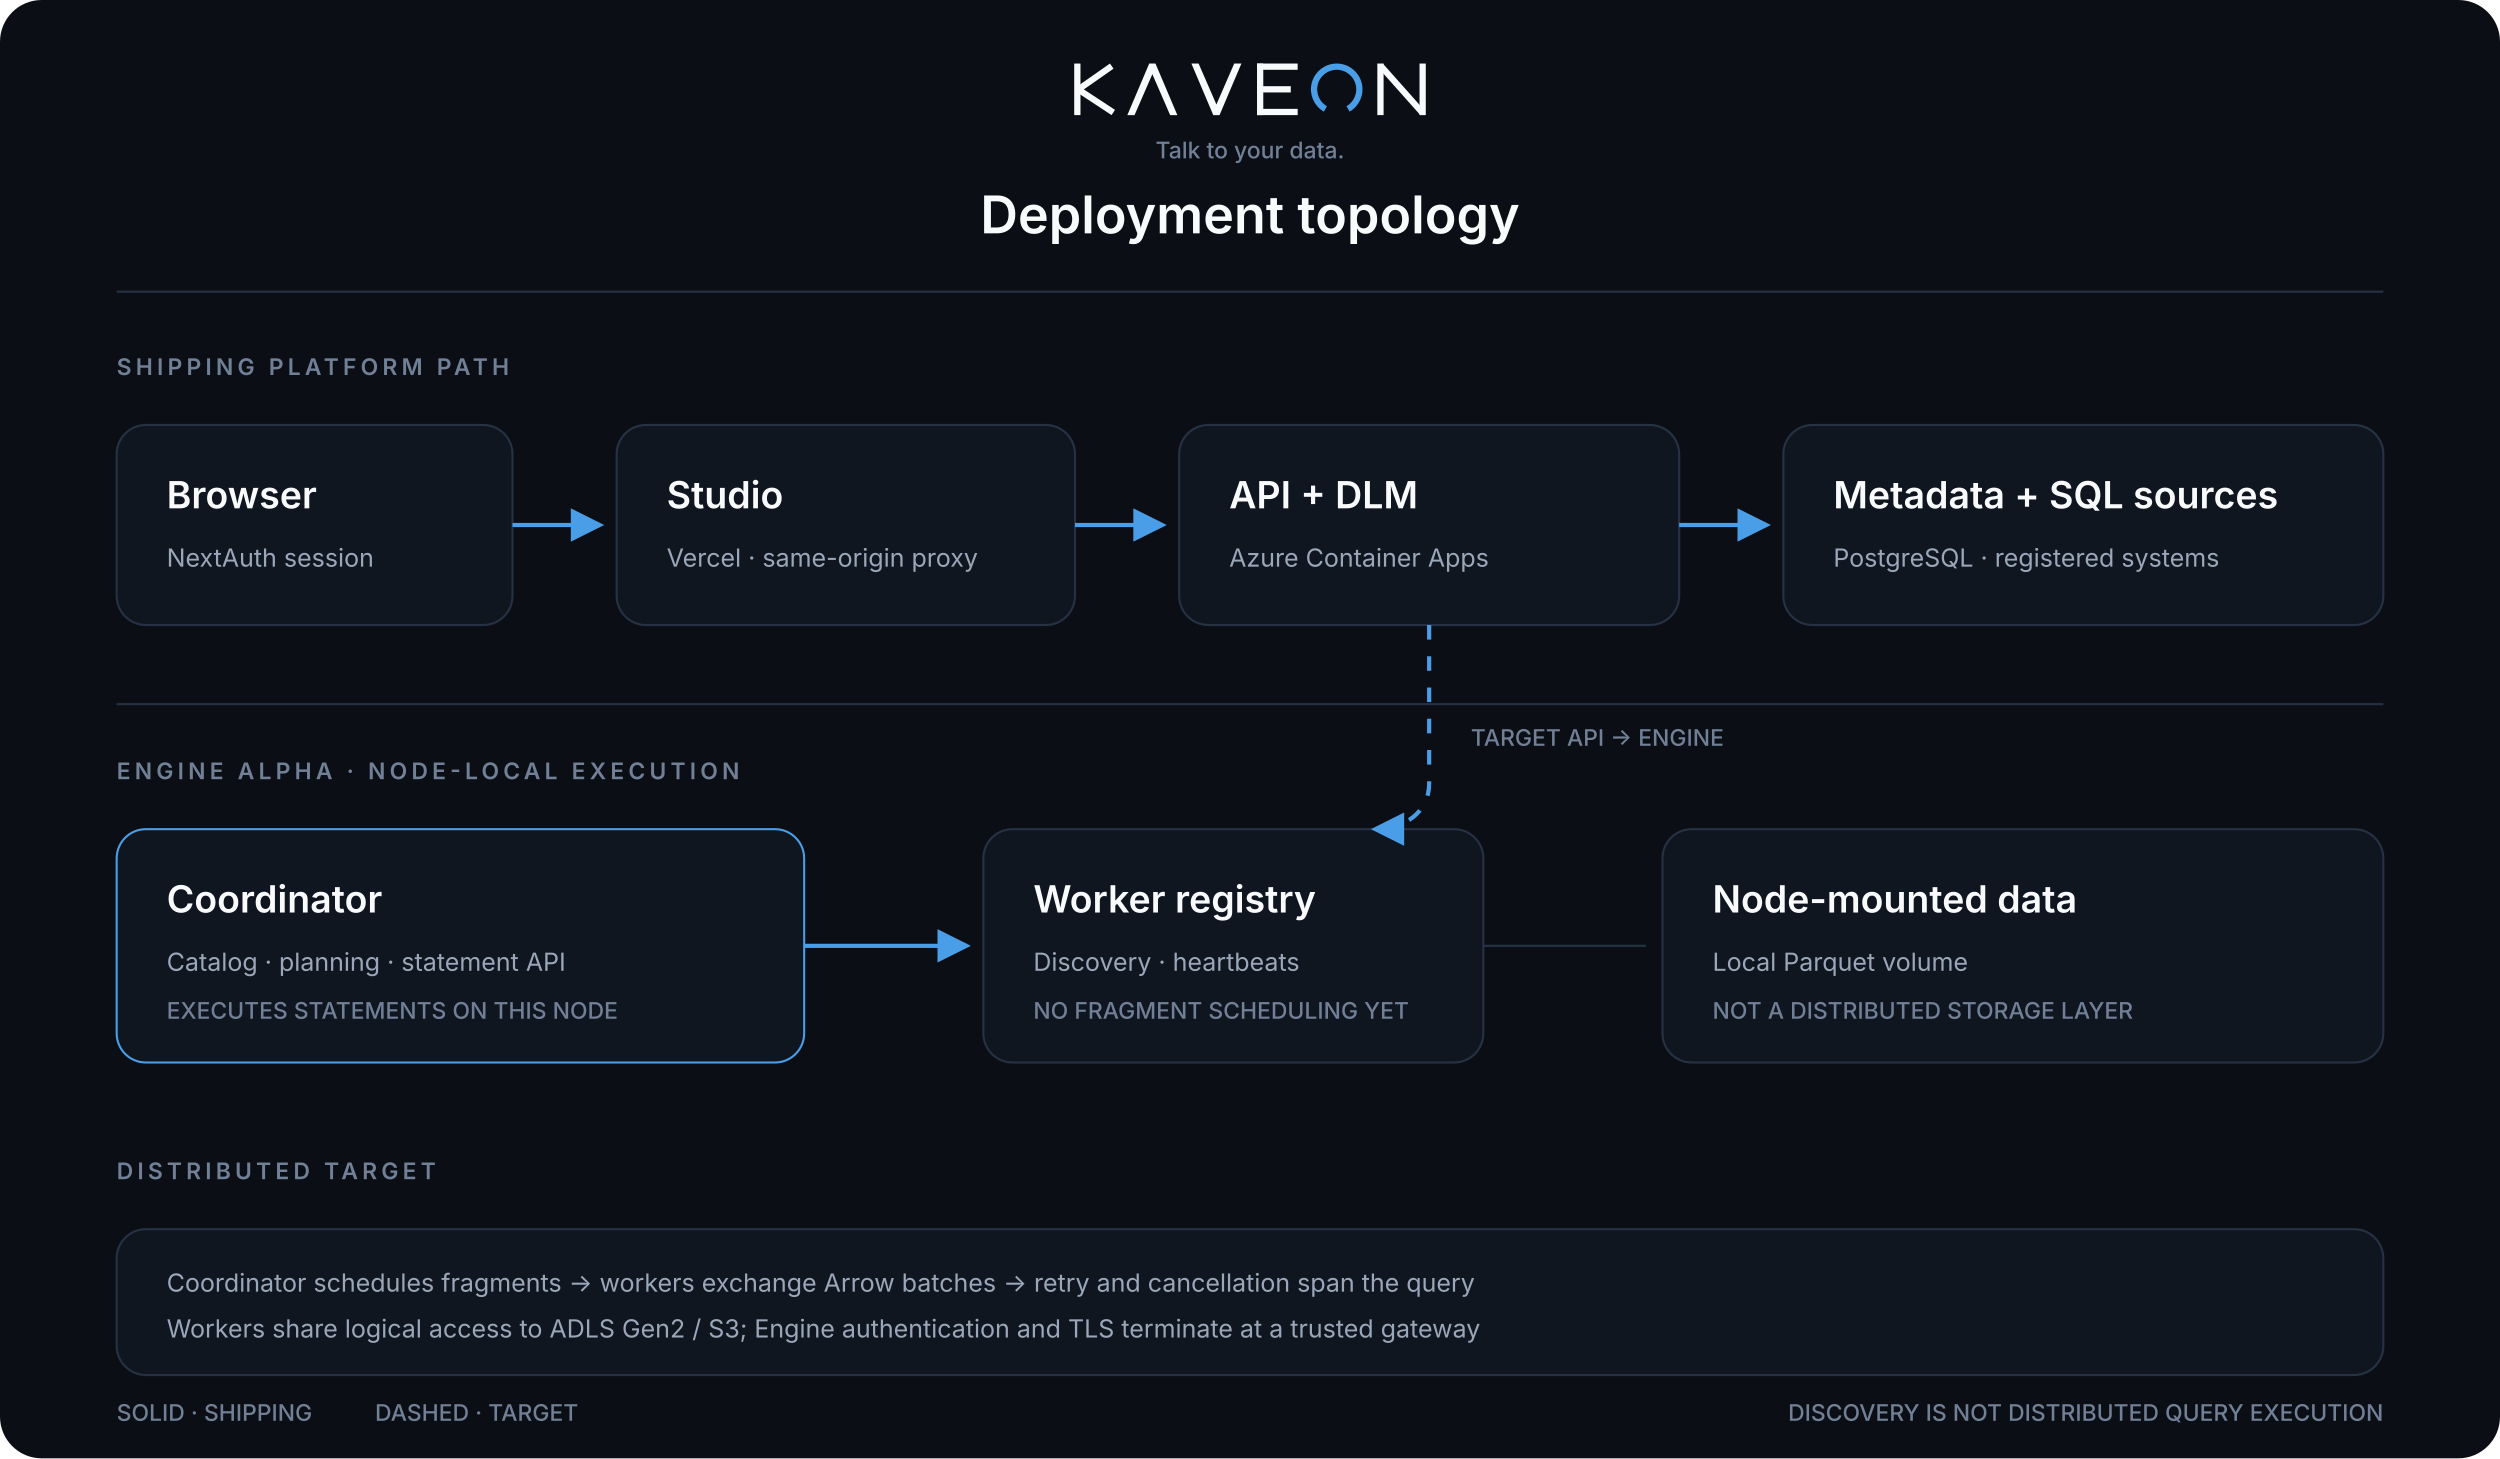
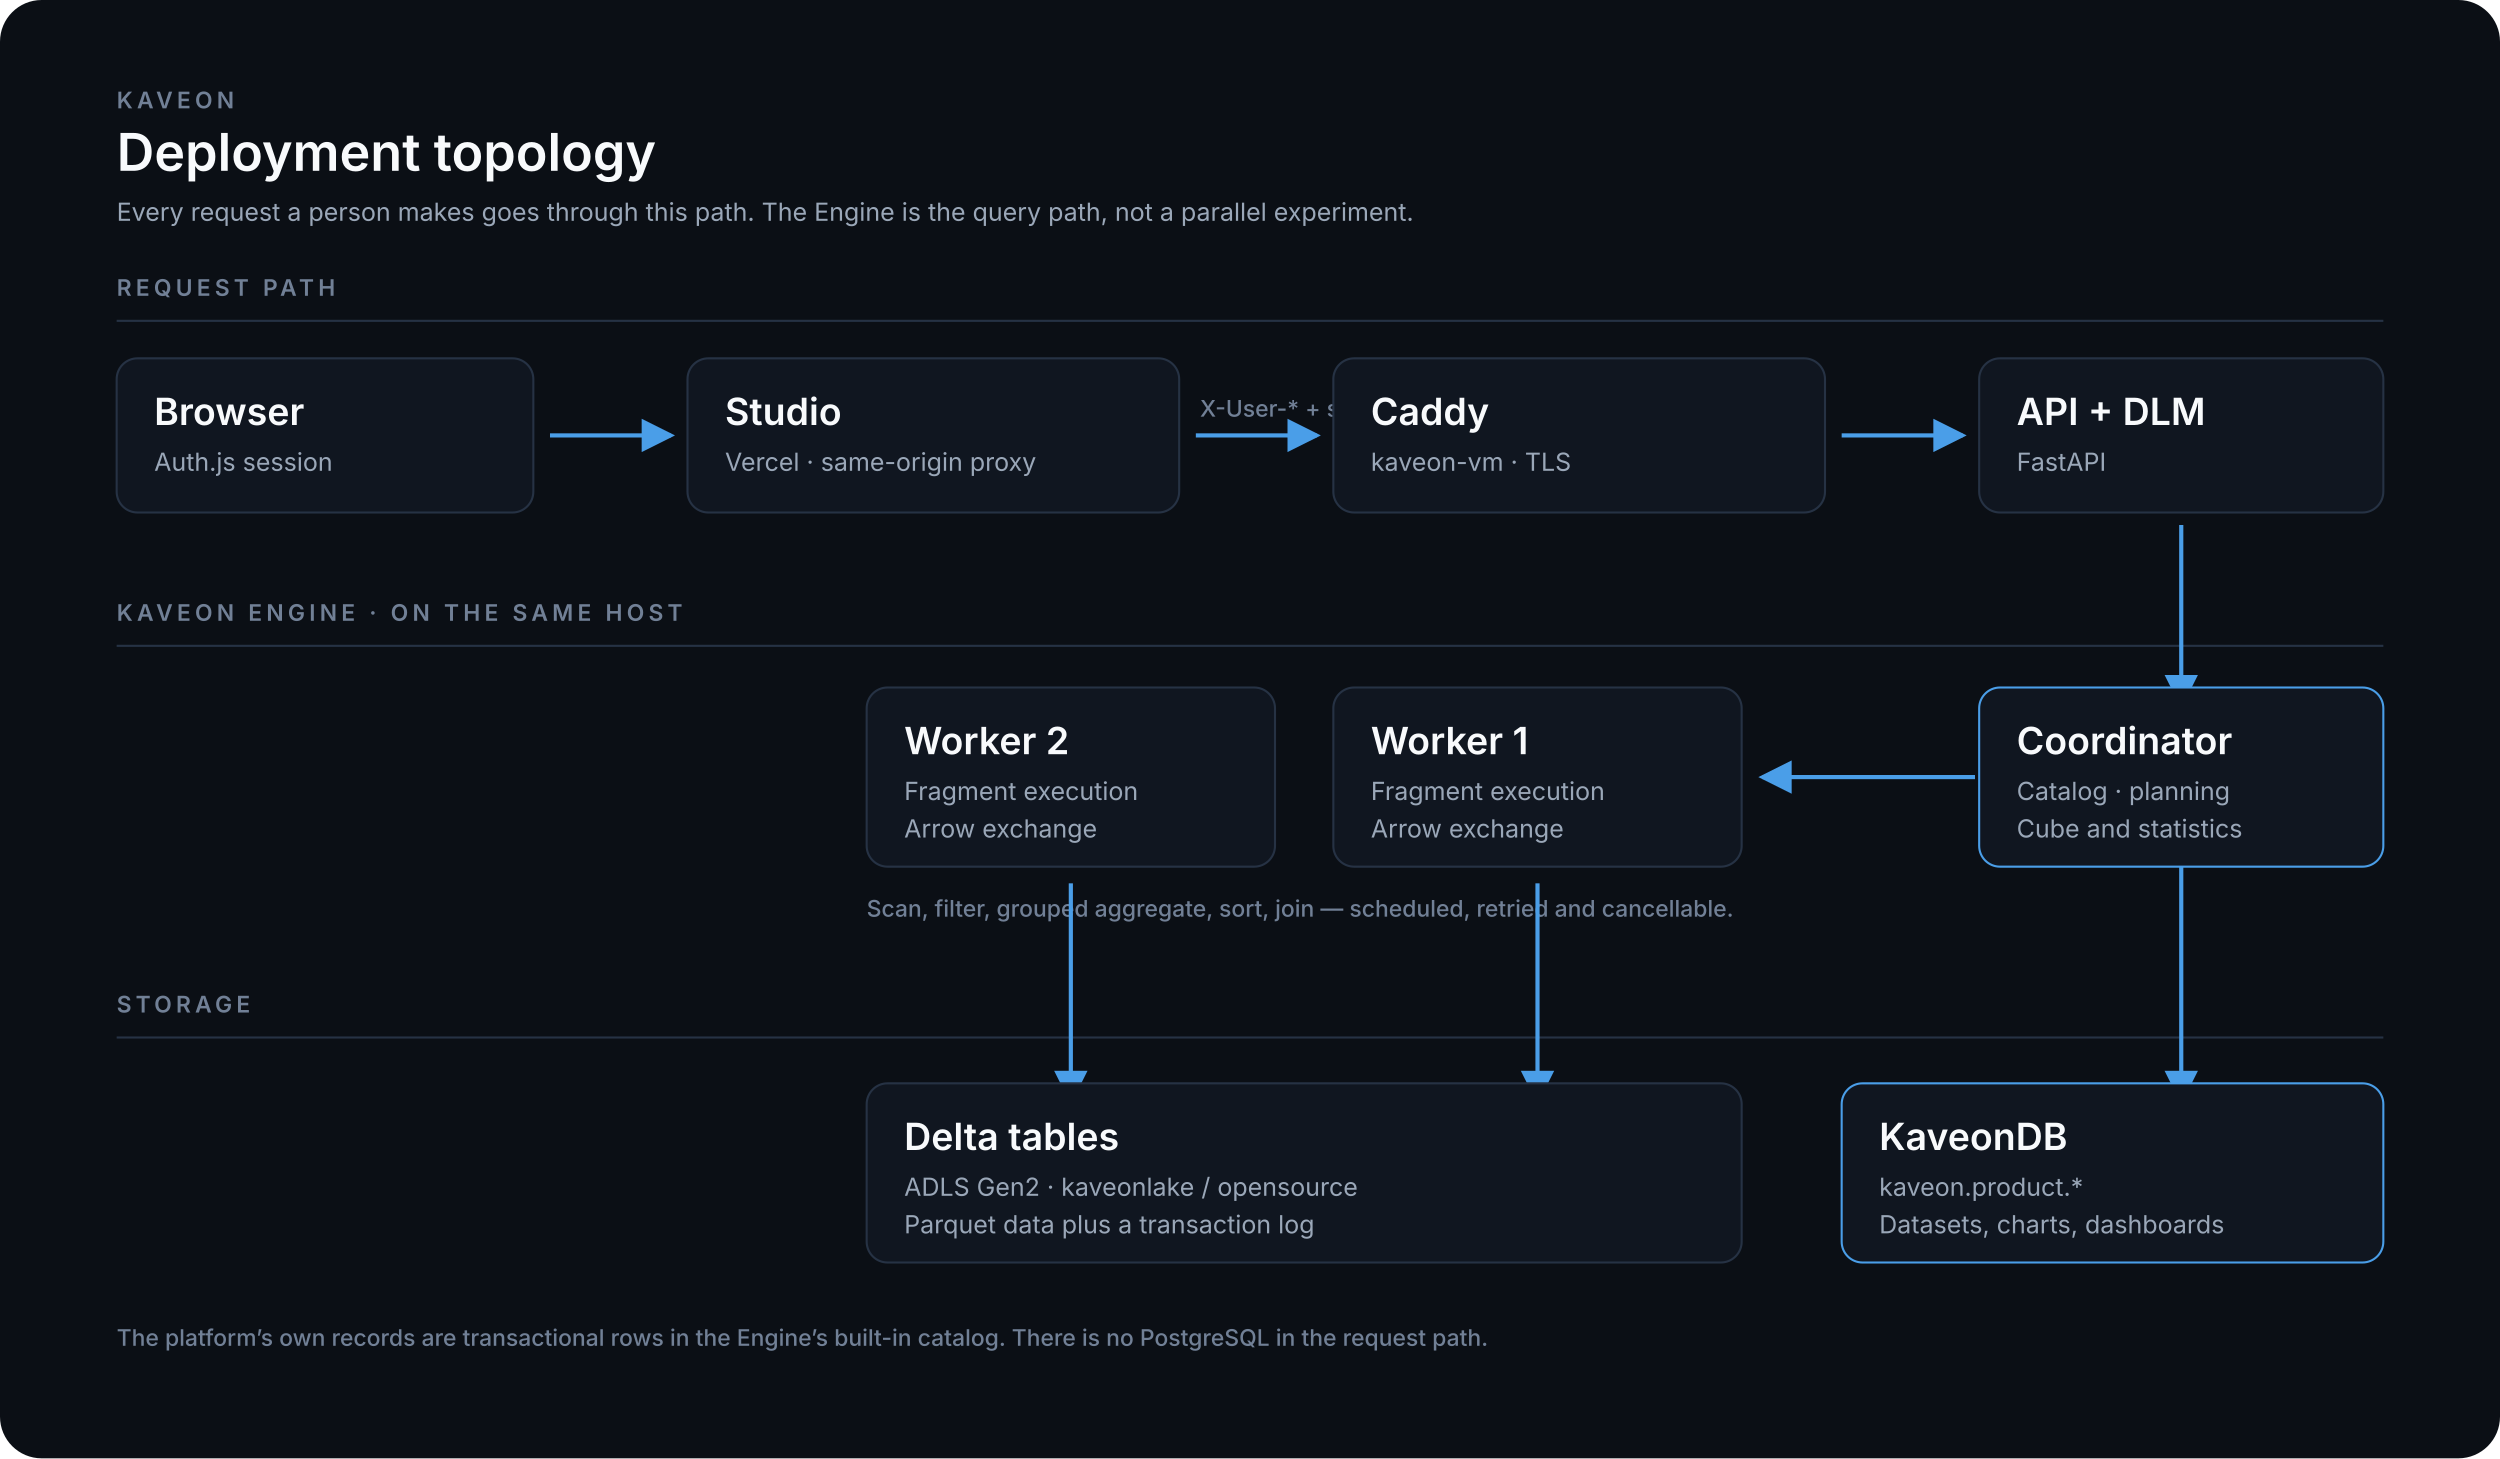
<svg xmlns="http://www.w3.org/2000/svg" width="1200" height="700" viewBox="0 0 1200 700" role="img" aria-labelledby="deploy-title deploy-desc">
  <defs>
    <marker id="deploy-arrow" markerWidth="8" markerHeight="8" refX="7" refY="4" orient="auto">
      <path d="M0 0 8 4 0 8Z" fill="#4A9EE8" />
    </marker>
-     <style>.eyebrow{font:600 11px Inter,Segoe UI,sans-serif;letter-spacing:2px;fill:#718096}.title{font:600 25px Inter,Segoe UI,sans-serif;fill:#f8fafc}.heading{font:600 18px Inter,Segoe UI,sans-serif;fill:#f8fafc}.body{font:400 12px Inter,Segoe UI,sans-serif;fill:#9aa7b8}.note{font:500 11px Inter,Segoe UI,sans-serif;fill:#718096}.box{fill:#101620;stroke:#263244;stroke-width:1}.accent{stroke:#4A9EE8}.rule{stroke:#263244}.flow{fill:none;stroke:#4A9EE8;stroke-width:2;marker-end:url(#deploy-arrow)}.target{stroke-dasharray:7 8;animation:deploy-flow 3s linear infinite}@keyframes deploy-flow{to{stroke-dashoffset:-30}}@media(prefers-reduced-motion:reduce){.target{animation:none}}</style>
+     <style>.eyebrow{font:600 11px Inter,Segoe UI,sans-serif;letter-spacing:2px;fill:#718096}.title{font:600 25px Inter,Segoe UI,sans-serif;fill:#f8fafc}.heading{font:600 18px Inter,Segoe UI,sans-serif;fill:#f8fafc}.body{font:400 12px Inter,Segoe UI,sans-serif;fill:#9aa7b8}.note{font:500 11px Inter,Segoe UI,sans-serif;fill:#718096}.box{fill:#101620;stroke:#263244;stroke-width:1}.accent{stroke:#4A9EE8}.rule{stroke:#263244}.flow{fill:none;stroke:#4A9EE8;stroke-width:2;marker-end:url(#deploy-arrow)}</style>
  </defs>
  <rect width="1200" height="700" rx="20" fill="#0b0f15" />
-   <g transform="translate(502.125 20) scale(.15)" fill="#f8fafc">
-     <rect x="90" y="70" width="20" height="165" />
-     <polygon points="108.73,161.2 215.73,86.39 204.27,70 97.27,144.8" />
-     <polygon points="97.51,161.36 209.51,235 220.49,218.29 108.49,144.64" />
-     <path d="M260 235 330 70h20l70 165h-23l-57-131-57 131Z" />
-     <path d="M465 70h23l57 131 57-131h23l-70 165h-20Z" />
-     <rect x="675" y="70" width="20" height="165" />
-     <rect x="675" y="70" width="130" height="20" />
-     <rect x="675" y="142.5" width="108" height="20" />
-     <rect x="675" y="215" width="130" height="20" />
-     <rect x="1060" y="70" width="20" height="165" />
-     <rect x="1195" y="70" width="20" height="165" />
-     <polygon points="1062.53,83.3 1197.53,235 1212.47,221.7 1077.47,70" />
-     <path d="M966.25 215.29A72.5 72.5 0 1 0 893.75 215.29" fill="none" stroke="#4A9EE8" stroke-width="20" />
+   <g transform="translate(56,52)">
+     <text class="eyebrow">KAVEON</text>
+     <text class="title" y="30">Deployment topology</text>
+     <text class="body" y="54">Every request a person makes goes through this path. The Engine is the query path, not a parallel experiment.</text>
  </g>
-   <text x="600" y="76" text-anchor="middle" class="note">Talk to your data.</text>
-   <text x="600" y="112" text-anchor="middle" class="title">Deployment topology</text>
-   <line x1="56" y1="140" x2="1144" y2="140" class="rule" />
-   <text x="56" y="180" class="eyebrow">SHIPPING PLATFORM PATH</text>
-   <g transform="translate(56 204)">
-     <rect width="190" height="96" rx="14" class="box" />
-     <text x="24" y="40" class="heading">Browser</text>
-     <text x="24" y="68" class="body">NextAuth session</text>
+   <g transform="translate(56,142)">
+     <text class="eyebrow">REQUEST PATH</text>
+     <line class="rule" x1="0" y1="12" x2="1088" y2="12" />
  </g>
-   <path d="M246 252h42" class="flow" />
-   <g transform="translate(296 204)">
-     <rect width="220" height="96" rx="14" class="box" />
-     <text x="24" y="40" class="heading">Studio</text>
-     <text x="24" y="68" class="body">Vercel · same-origin proxy</text>
+   <g transform="translate(56,172)">
+     <rect class="box" width="200" height="74" rx="10" />
+     <text class="heading" x="18" y="32">Browser</text>
+     <text class="body" x="18" y="54">Auth.js session</text>
  </g>
-   <path d="M516 252h42" class="flow" />
-   <g transform="translate(566 204)">
-     <rect width="240" height="96" rx="14" class="box" />
-     <text x="24" y="40" class="heading">API + DLM</text>
-     <text x="24" y="68" class="body">Azure Container Apps</text>
+   <path class="flow" d="M264 209 H 322" />
+   <g transform="translate(330,172)">
+     <rect class="box" width="236" height="74" rx="10" />
+     <text class="heading" x="18" y="32">Studio</text>
+     <text class="body" x="18" y="54">Vercel · same-origin proxy</text>
  </g>
-   <path d="M806 252h42" class="flow" />
-   <g transform="translate(856 204)">
-     <rect width="288" height="96" rx="14" class="box" />
-     <text x="24" y="40" class="heading">Metadata + SQL sources</text>
-     <text x="24" y="68" class="body">PostgreSQL · registered systems</text>
+   <path class="flow" d="M574 209 H 632" />
+   <text class="note" x="576" y="200">X-User-* + secret</text>
+   <g transform="translate(640,172)">
+     <rect class="box" width="236" height="74" rx="10" />
+     <text class="heading" x="18" y="32">Caddy</text>
+     <text class="body" x="18" y="54">kaveon-vm · TLS</text>
  </g>
-   <line x1="56" y1="338" x2="1144" y2="338" class="rule" />
-   <text x="56" y="374" class="eyebrow">ENGINE ALPHA · NODE-LOCAL EXECUTION</text>
-   <g transform="translate(56 398)">
-     <rect width="330" height="112" rx="14" class="box accent" />
-     <text x="24" y="40" class="heading">Coordinator</text>
-     <text x="24" y="68" class="body">Catalog · planning · statement API</text>
-     <text x="24" y="91" class="note">EXECUTES STATEMENTS ON THIS NODE</text>
+   <path class="flow" d="M884 209 H 942" />
+   <g transform="translate(950,172)">
+     <rect class="box" width="194" height="74" rx="10" />
+     <text class="heading" x="18" y="32">API + DLM</text>
+     <text class="body" x="18" y="54">FastAPI</text>
  </g>
-   <path d="M386 454h78" class="flow" />
-   <g transform="translate(472 398)">
-     <rect width="240" height="112" rx="14" class="box" />
-     <text x="24" y="40" class="heading">Worker registry</text>
-     <text x="24" y="68" class="body">Discovery · heartbeats</text>
-     <text x="24" y="91" class="note">NO FRAGMENT SCHEDULING YET</text>
+   <g transform="translate(56,298)">
+     <text class="eyebrow">KAVEON ENGINE · ON THE SAME HOST</text>
+     <line class="rule" x1="0" y1="12" x2="1088" y2="12" />
  </g>
-   <path d="M712 454h78" fill="none" stroke="#263244" stroke-width="1" />
-   <g transform="translate(798 398)">
-     <rect width="346" height="112" rx="14" class="box" />
-     <text x="24" y="40" class="heading">Node-mounted data</text>
-     <text x="24" y="68" class="body">Local Parquet volume</text>
-     <text x="24" y="91" class="note">NOT A DISTRIBUTED STORAGE LAYER</text>
+   <path class="flow" d="M1047 252 V 338" />
+   <g transform="translate(950,330)">
+     <rect class="box accent" width="194" height="86" rx="10" />
+     <text class="heading" x="18" y="32">Coordinator</text>
+     <text class="body" x="18" y="54">Catalog · planning</text>
+     <text class="body" x="18" y="72">Cube and statistics</text>
  </g>
-   <path d="M686 300v76c0 14-12 22-26 22" class="flow target" />
-   <text x="706" y="358" class="note">TARGET API → ENGINE</text>
-   <text x="56" y="566" class="eyebrow">DISTRIBUTED TARGET</text>
-   <g transform="translate(56 590)">
-     <rect width="1088" height="70" rx="14" class="box" />
-     <text x="24" y="30" class="body">Coordinator schedules fragments → workers exchange Arrow batches → retry and cancellation span the query</text>
-     <text x="24" y="52" class="body">Workers share logical access to ADLS Gen2 / S3; Engine authentication and TLS terminate at a trusted gateway</text>
+   <path class="flow" d="M948 373 H 846" />
+   <g transform="translate(640,330)">
+     <rect class="box" width="196" height="86" rx="10" />
+     <text class="heading" x="18" y="32">Worker 1</text>
+     <text class="body" x="18" y="54">Fragment execution</text>
+     <text class="body" x="18" y="72">Arrow exchange</text>
  </g>
-   <text x="56" y="682" class="note">SOLID · SHIPPING</text>
-   <text x="180" y="682" class="note">DASHED · TARGET</text>
-   <text x="1144" y="682" text-anchor="end" class="note">DISCOVERY IS NOT DISTRIBUTED QUERY EXECUTION</text>
+   <g transform="translate(416,330)">
+     <rect class="box" width="196" height="86" rx="10" />
+     <text class="heading" x="18" y="32">Worker 2</text>
+     <text class="body" x="18" y="54">Fragment execution</text>
+     <text class="body" x="18" y="72">Arrow exchange</text>
+   </g>
+   <text class="note" x="416" y="440">Scan, filter, grouped aggregate, sort, join — scheduled, retried and cancellable.</text>
+   <g transform="translate(56,486)">
+     <text class="eyebrow">STORAGE</text>
+     <line class="rule" x1="0" y1="12" x2="1088" y2="12" />
+   </g>
+   <path class="flow" d="M514 424 V 528" />
+   <path class="flow" d="M738 424 V 528" />
+   <g transform="translate(416,520)">
+     <rect class="box" width="420" height="86" rx="10" />
+     <text class="heading" x="18" y="32">Delta tables</text>
+     <text class="body" x="18" y="54">ADLS Gen2 · kaveonlake / opensource</text>
+     <text class="body" x="18" y="72">Parquet data plus a transaction log</text>
+   </g>
+   <path class="flow" d="M1047 416 V 528" />
+   <g transform="translate(884,520)">
+     <rect class="box accent" width="260" height="86" rx="10" />
+     <text class="heading" x="18" y="32">KaveonDB</text>
+     <text class="body" x="18" y="54">kaveon.product.*</text>
+     <text class="body" x="18" y="72">Datasets, charts, dashboards</text>
+   </g>
+   <text class="note" x="56" y="646">The platform’s own records are transactional rows in the Engine’s built-in catalog. There is no PostgreSQL in the request path.</text>
</svg>
